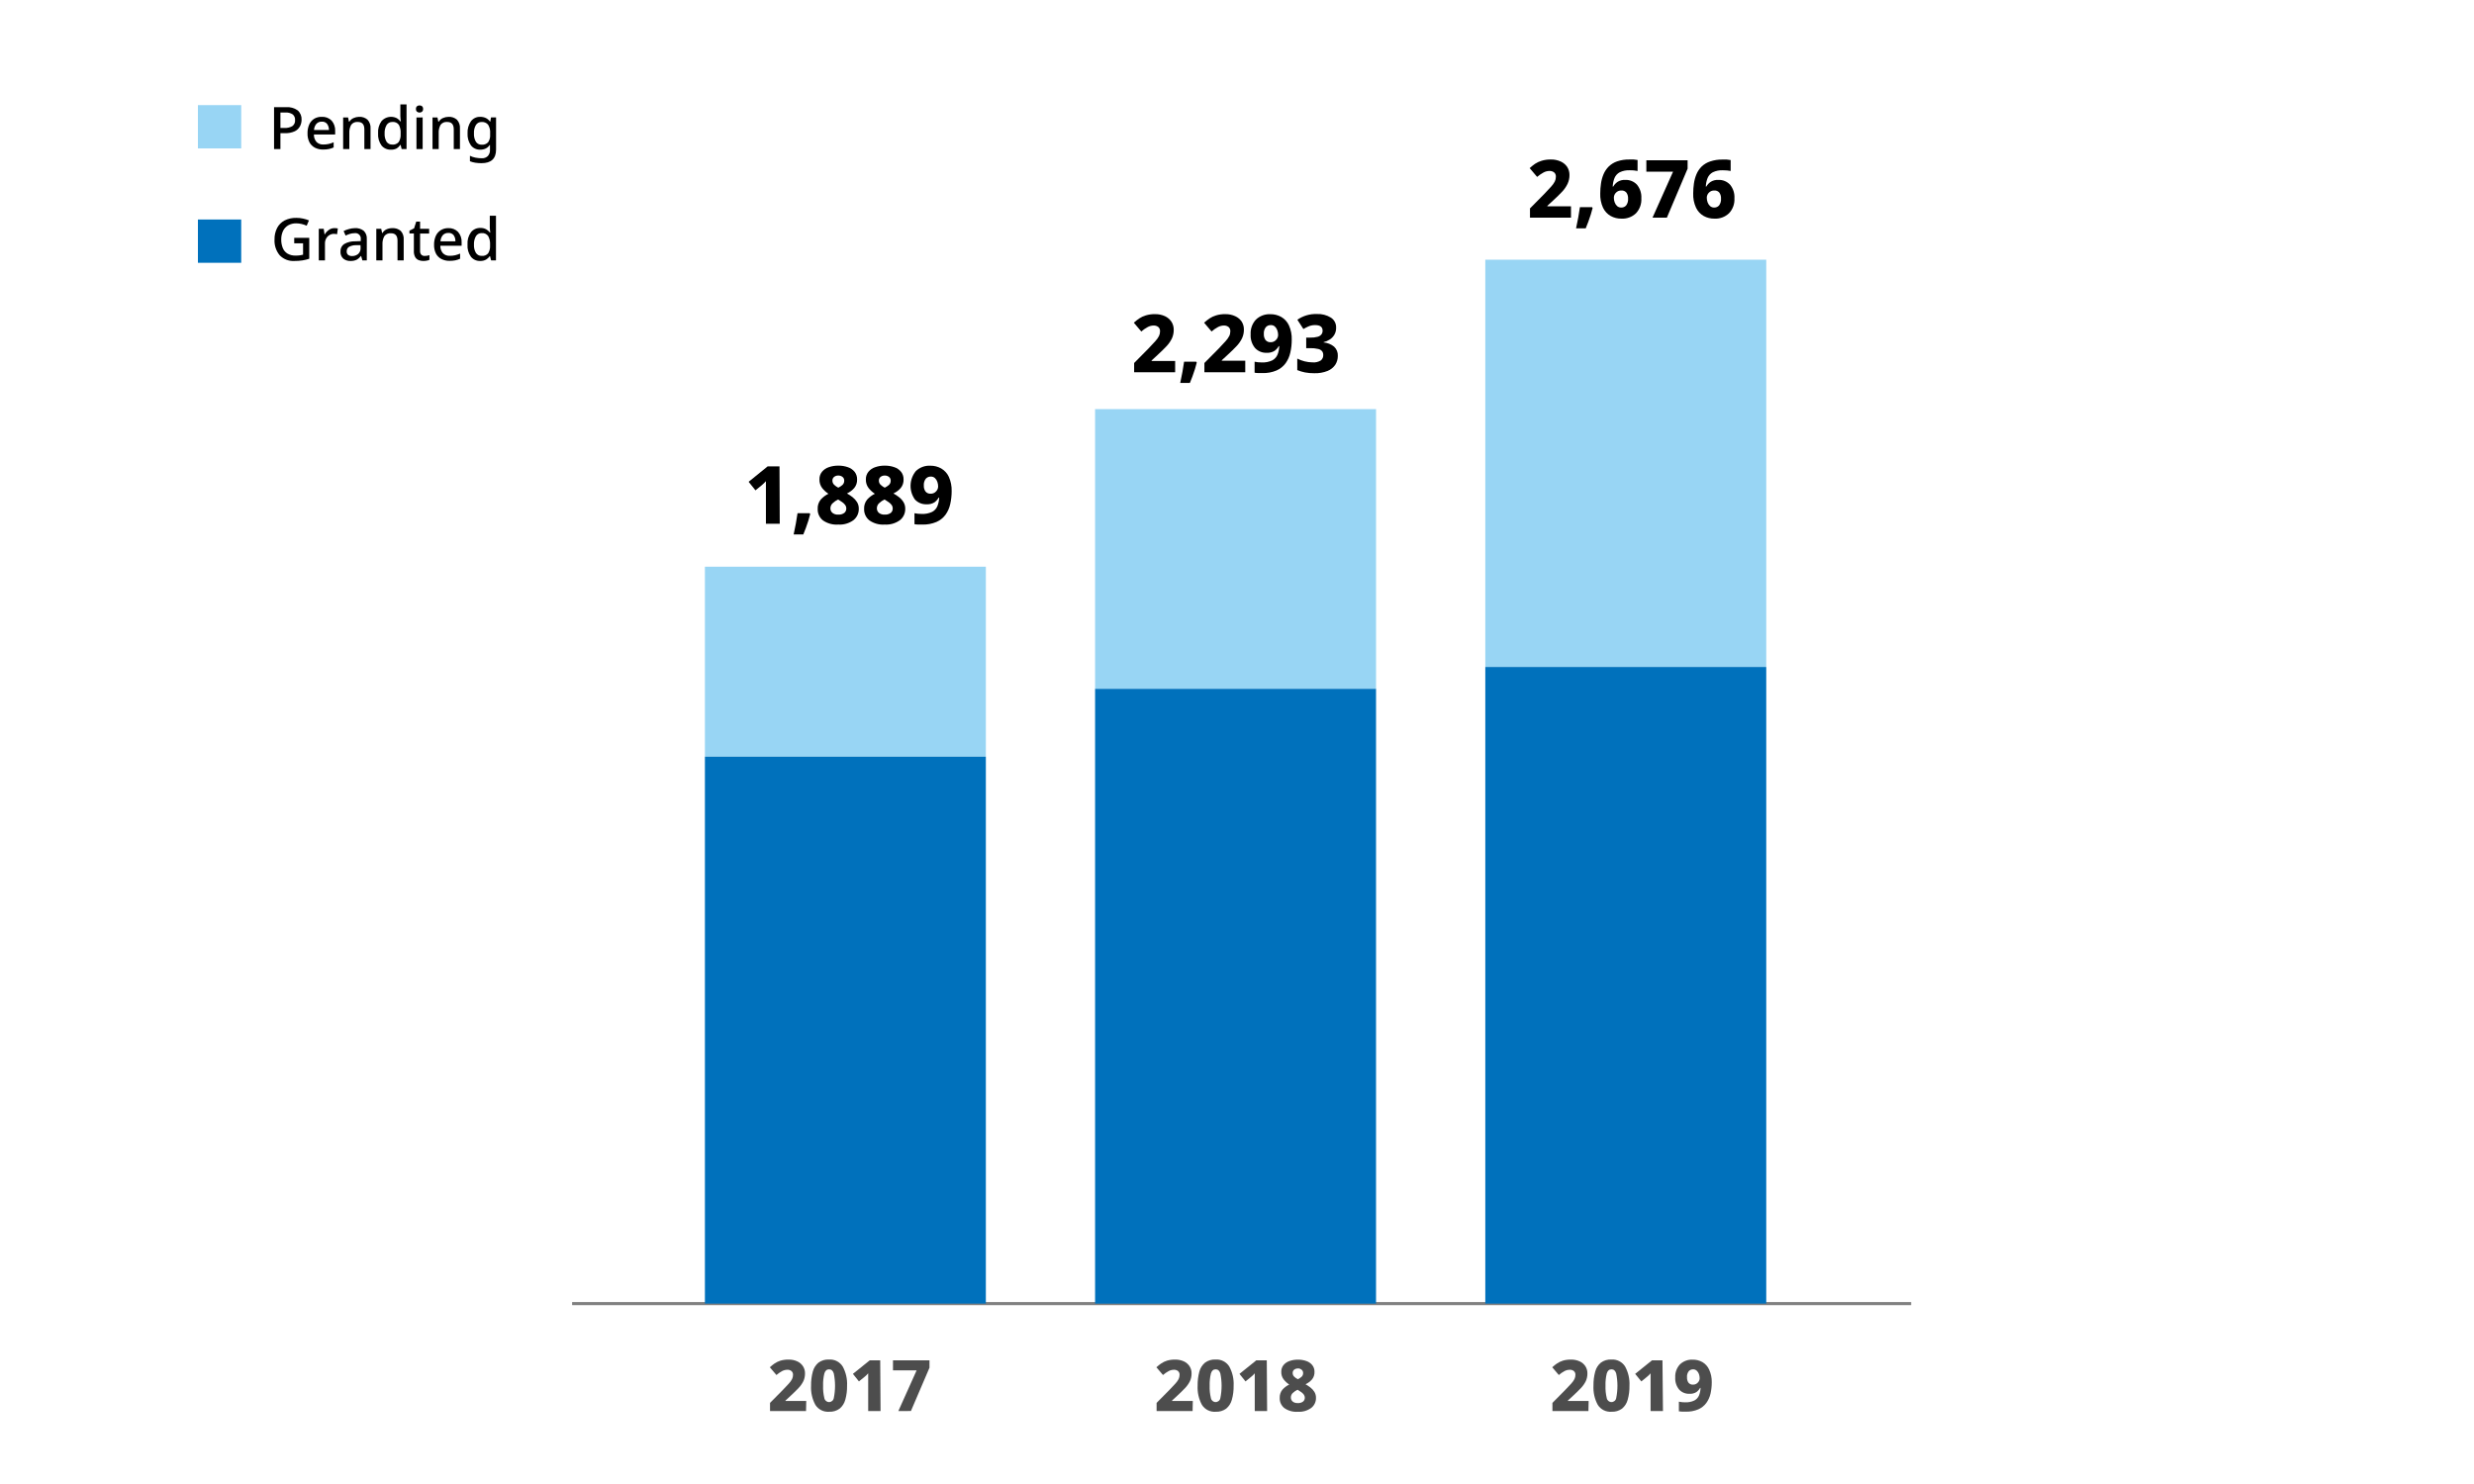
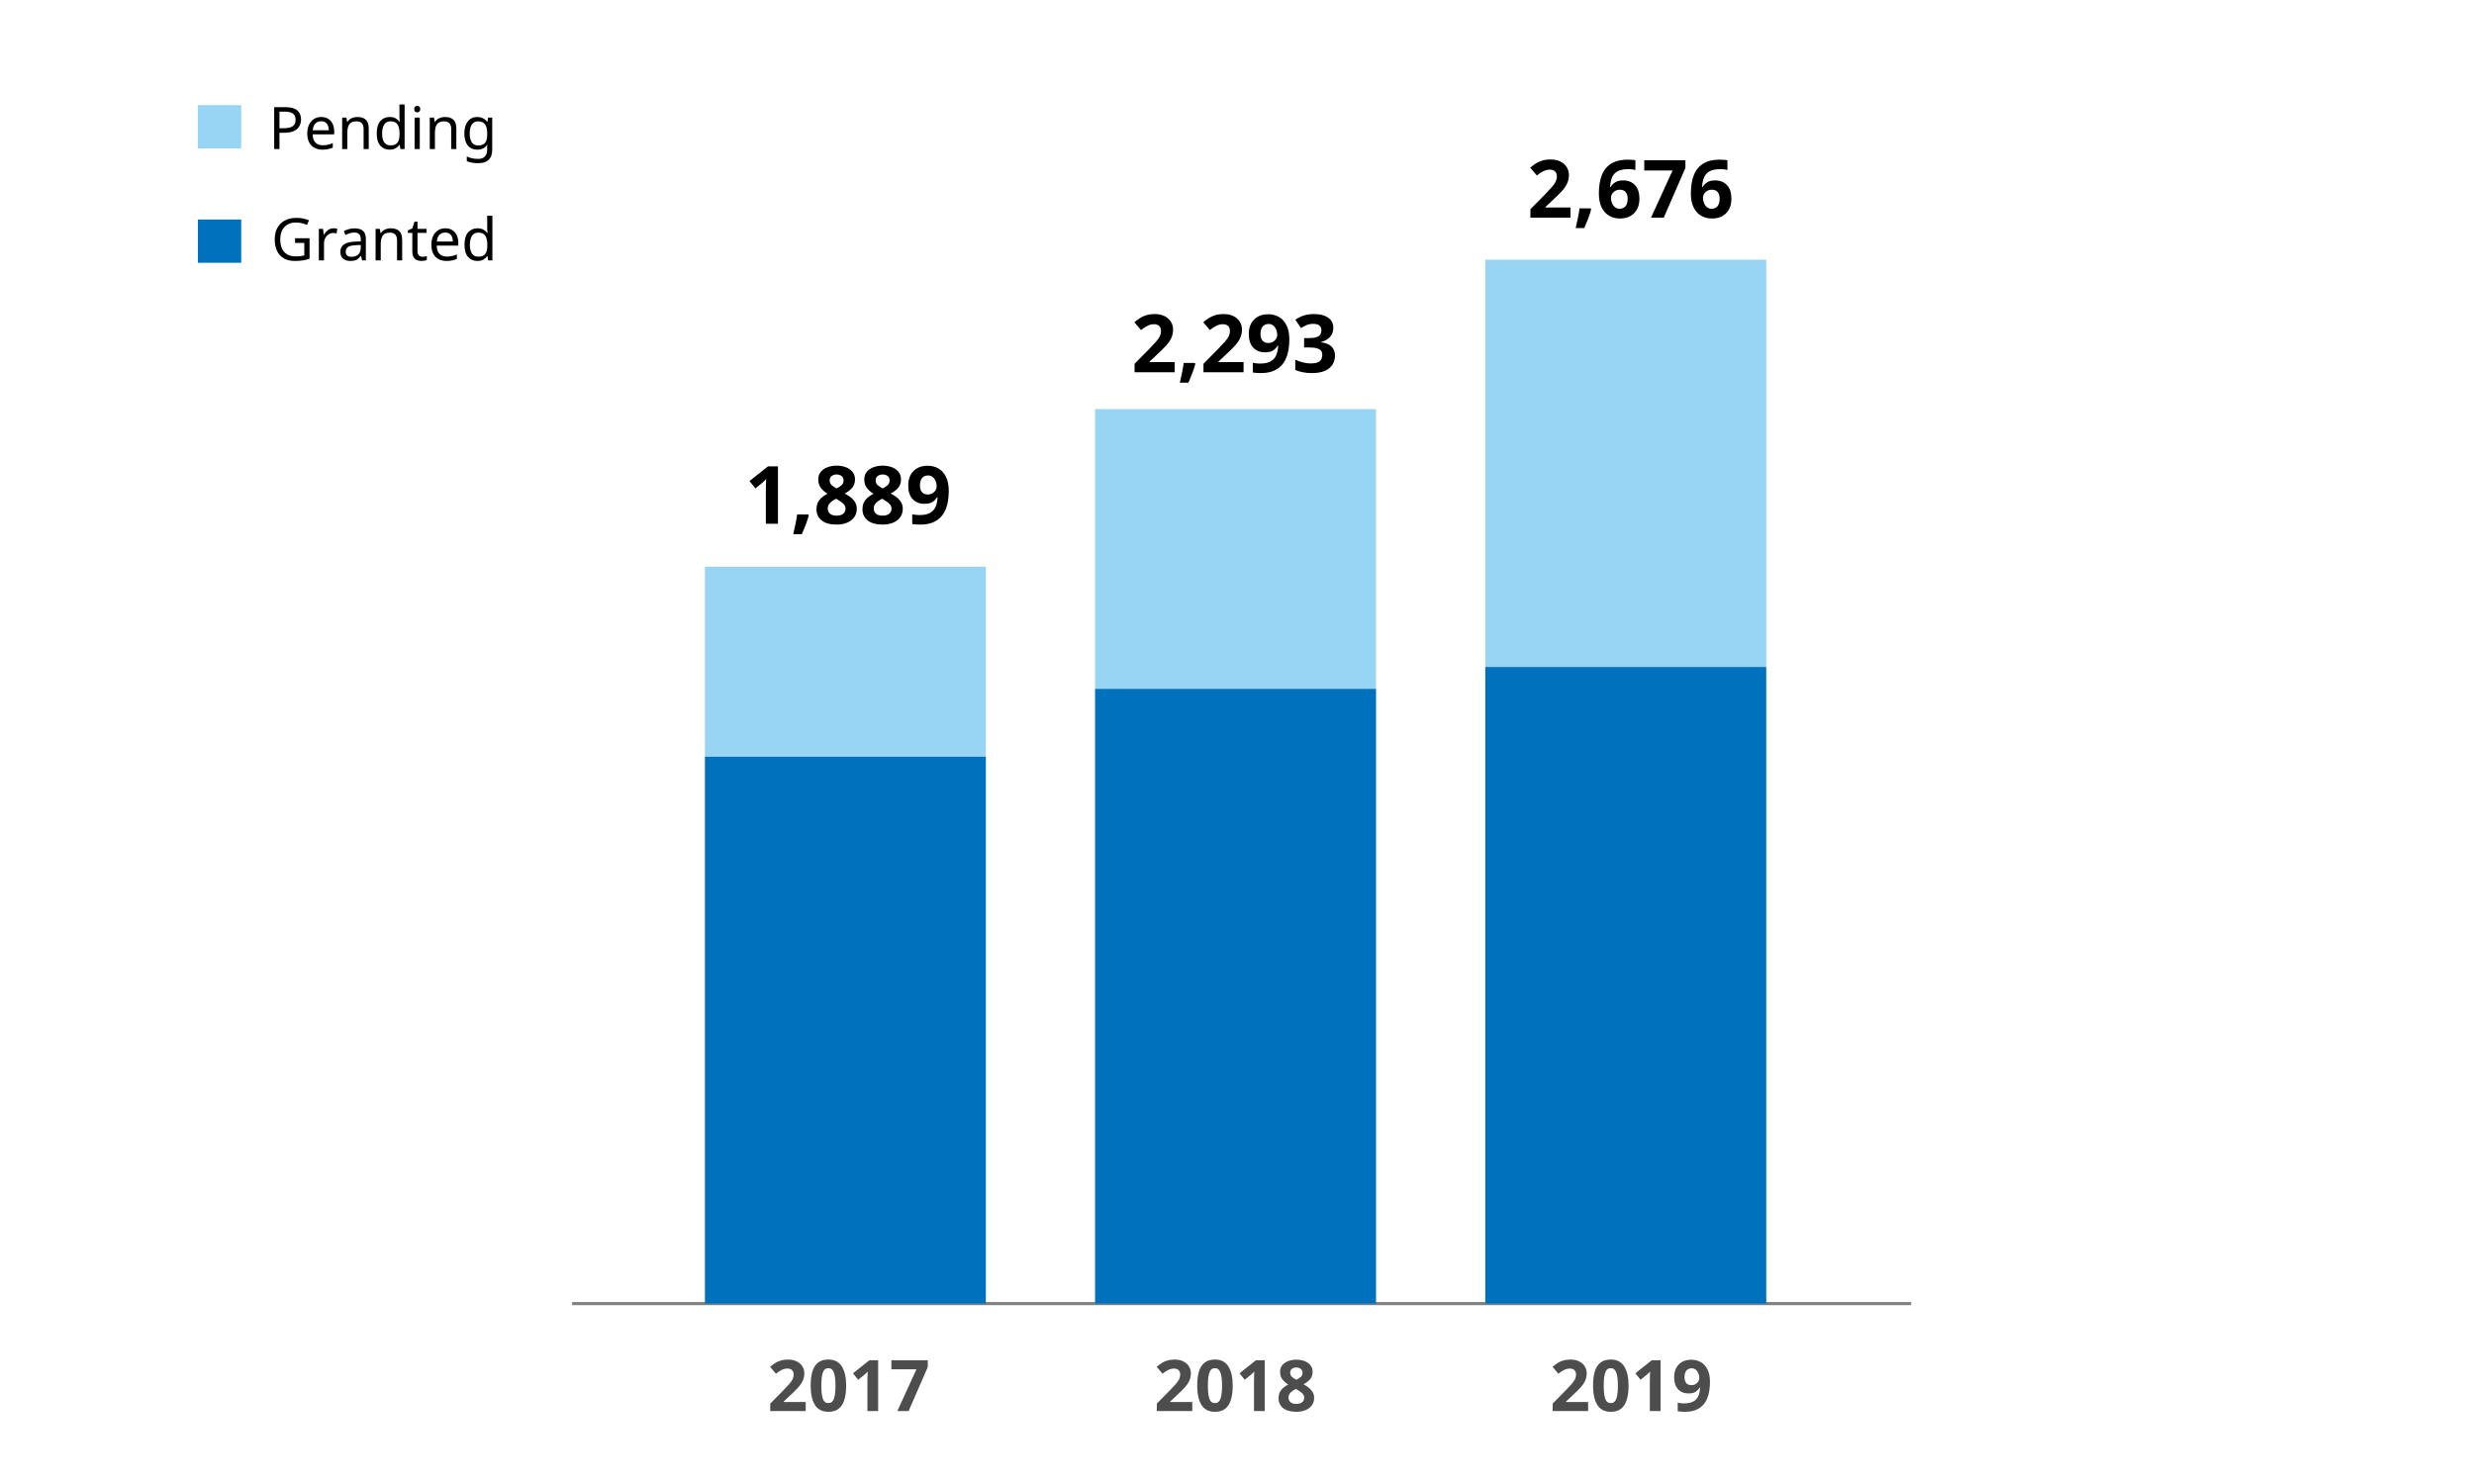
<svg xmlns="http://www.w3.org/2000/svg" viewBox="0 0 800 480">
  <defs>
-     <style>.cls-1{fill:none;stroke:gray;stroke-miterlimit:10;}.cls-2{fill:#98d5f4;}.cls-3{fill:#0071bc;}.cls-4{fill:#4d4d4d;}</style>
+     <style>.a{fill:none;stroke:gray;stroke-miterlimit:10;}.b{fill:#98d5f4;}.c{fill:#0071bc;}.d{font-size:19px;font-family:NotoSans-Medium, Noto Sans;font-weight:500;}.e{letter-spacing:-0.02em;}.f{font-size:23px;fill:#4d4d4d;}.f,.g{font-family:NotoSans-ExtraBold, Noto Sans;font-weight:800;}.g{font-size:26px;}</style>
  </defs>
-   <g id="Layer_1" data-name="Layer 1">
-     <line class="cls-1" x1="185" y1="421.65" x2="618" y2="421.65" />
-     <rect class="cls-2" x="227.94" y="183.3" width="90.85" height="61.45" />
-     <rect class="cls-2" x="354.11" y="132.33" width="90.85" height="90.47" />
-     <rect class="cls-2" x="480.29" y="84" width="90.85" height="131.73" />
-     <rect class="cls-3" x="227.94" y="244.75" width="90.85" height="176.9" />
-     <rect class="cls-3" x="354.11" y="222.8" width="90.85" height="198.86" />
-     <rect class="cls-3" x="480.29" y="215.73" width="90.85" height="205.92" />
-   </g>
-   <g id="Layer_3" data-name="Layer 3">
-     <path d="M92.42,34.66a5.8,5.8,0,0,1,3.88,1.07,3.79,3.79,0,0,1,1.22,3A4.58,4.58,0,0,1,97,40.85a3.7,3.7,0,0,1-1.68,1.61,6.94,6.94,0,0,1-3.19.61H90.68v5.15H88.62V34.66Zm-.15,1.73H90.68v5h1.23a4.85,4.85,0,0,0,2.61-.58,2.19,2.19,0,0,0,.89-2A2.17,2.17,0,0,0,94.65,37,3.84,3.84,0,0,0,92.27,36.39Z" />
-     <path d="M104.05,37.79A4.16,4.16,0,0,1,107.23,39a4.79,4.79,0,0,1,1.15,3.39v1.1h-6.87a3.5,3.5,0,0,0,.82,2.41,2.91,2.91,0,0,0,2.22.84,7.66,7.66,0,0,0,1.75-.18,8.78,8.78,0,0,0,1.59-.54v1.67a7.33,7.33,0,0,1-1.56.52,9.14,9.14,0,0,1-1.86.16,5.53,5.53,0,0,1-2.62-.59,4.2,4.2,0,0,1-1.78-1.74,6,6,0,0,1-.63-2.89,6.8,6.8,0,0,1,.57-2.93,4.27,4.27,0,0,1,1.62-1.83A4.49,4.49,0,0,1,104.05,37.79Zm0,1.56a2.27,2.27,0,0,0-1.74.7,3.35,3.35,0,0,0-.77,2h4.83a3.27,3.27,0,0,0-.58-1.95A2,2,0,0,0,104.05,39.35Z" />
-     <path d="M116.08,37.79a3.85,3.85,0,0,1,2.74.9,3.78,3.78,0,0,1,1,2.86v6.67h-2V41.84c0-1.6-.7-2.39-2.11-2.39a2.37,2.37,0,0,0-2.16.93,5,5,0,0,0-.59,2.68v5.16h-2V38h1.6l.28,1.37h.12a3,3,0,0,1,1.36-1.18A4.51,4.51,0,0,1,116.08,37.79Z" />
-     <path d="M126.38,48.41a3.71,3.71,0,0,1-3-1.33,6,6,0,0,1-1.12-3.95,6,6,0,0,1,1.14-4,4.13,4.13,0,0,1,4.91-.91,4,4,0,0,1,1.19,1.06h.12c0-.17-.06-.43-.1-.78a7.65,7.65,0,0,1-.06-.89V33.78h2V48.22h-1.58l-.34-1.36h-.1A3.87,3.87,0,0,1,128.3,48,3.69,3.69,0,0,1,126.38,48.41Zm.47-1.65a2.4,2.4,0,0,0,2.08-.82,4.24,4.24,0,0,0,.62-2.48v-.31A5.29,5.29,0,0,0,129,40.4a2.29,2.29,0,0,0-2.14-.95,2.08,2.08,0,0,0-1.86,1,5.07,5.07,0,0,0-.63,2.74,4.73,4.73,0,0,0,.63,2.66A2.12,2.12,0,0,0,126.85,46.76Z" />
-     <path d="M135.67,34.09a1.32,1.32,0,0,1,.8.26,1.1,1.1,0,0,1,.34.9,1.09,1.09,0,0,1-.34.88,1.28,1.28,0,0,1-.8.28,1.29,1.29,0,0,1-.82-.28,1.06,1.06,0,0,1-.34-.88,1.07,1.07,0,0,1,.34-.9A1.34,1.34,0,0,1,135.67,34.09Zm1,3.89V48.22h-2V38Z" />
-     <path d="M145,37.79a3.81,3.81,0,0,1,2.73.9,3.74,3.74,0,0,1,1,2.86v6.67h-2V41.84c0-1.6-.7-2.39-2.11-2.39a2.37,2.37,0,0,0-2.16.93,5,5,0,0,0-.6,2.68v5.16h-2V38h1.6l.28,1.37h.12a3,3,0,0,1,1.35-1.18A4.59,4.59,0,0,1,145,37.79Z" />
-     <path d="M155.31,37.79a4.16,4.16,0,0,1,1.79.38,3.56,3.56,0,0,1,1.35,1.16h.09l.23-1.35h1.64V48.36q0,4.43-4.74,4.42a12.81,12.81,0,0,1-2-.15,7.93,7.93,0,0,1-1.71-.47V50.39a6.91,6.91,0,0,0,1.78.6,10.56,10.56,0,0,0,2.08.2,2.57,2.57,0,0,0,1.93-.72,2.75,2.75,0,0,0,.69-2v-.34c0-.17,0-.38,0-.65s0-.47,0-.6h-.08a3.19,3.19,0,0,1-1.3,1.16,4,4,0,0,1-1.78.37,3.63,3.63,0,0,1-3-1.39,6.16,6.16,0,0,1-1.09-3.89,6.27,6.27,0,0,1,1.09-3.9A3.59,3.59,0,0,1,155.31,37.79Zm.42,1.67a2.07,2.07,0,0,0-1.83.95,4.82,4.82,0,0,0-.64,2.74,4.77,4.77,0,0,0,.64,2.72,2.12,2.12,0,0,0,1.87.93,2.57,2.57,0,0,0,2.06-.77,3.84,3.84,0,0,0,.66-2.52v-.38a4.56,4.56,0,0,0-.67-2.82A2.5,2.5,0,0,0,155.73,39.46Z" />
-     <path d="M95.14,76.93H100v6.76a14,14,0,0,1-2.21.54,16.43,16.43,0,0,1-2.57.18,6.1,6.1,0,0,1-4.78-1.84,7.38,7.38,0,0,1-1.67-5.13,7.79,7.79,0,0,1,.83-3.69A5.74,5.74,0,0,1,92,71.32a8,8,0,0,1,3.82-.85A9.39,9.39,0,0,1,98,70.7a10.56,10.56,0,0,1,1.9.59L99.17,73a10.07,10.07,0,0,0-1.58-.54,7.65,7.65,0,0,0-1.8-.22,5.14,5.14,0,0,0-2.6.64,4.27,4.27,0,0,0-1.67,1.82,6.28,6.28,0,0,0-.58,2.77,7.14,7.14,0,0,0,.48,2.7A3.78,3.78,0,0,0,92.92,82a4.88,4.88,0,0,0,2.68.67A9,9,0,0,0,97,82.58c.37-.06.71-.12,1-.2V78.7H95.14Z" />
-     <path d="M108.12,73.79a5.62,5.62,0,0,1,1.12.1L109,75.77a3.88,3.88,0,0,0-1-.13,2.77,2.77,0,0,0-1.44.38,2.81,2.81,0,0,0-1.07,1.09,3.32,3.32,0,0,0-.41,1.72v5.39h-2V74h1.6l.27,1.83H105a4.67,4.67,0,0,1,1.28-1.42A3,3,0,0,1,108.12,73.79Z" />
-     <path d="M114.73,73.79a4.22,4.22,0,0,1,2.88.85,3.35,3.35,0,0,1,1,2.65v6.93h-1.43l-.4-1.42h-.07a4.58,4.58,0,0,1-1.4,1.22,4.34,4.34,0,0,1-2,.39,3.5,3.5,0,0,1-2.3-.75,2.85,2.85,0,0,1-.91-2.34,2.69,2.69,0,0,1,1.19-2.39,6.84,6.84,0,0,1,3.61-.88l1.75-.06v-.57a1.74,1.74,0,0,0-2-2,5.12,5.12,0,0,0-1.51.23,9.23,9.23,0,0,0-1.38.55l-.65-1.46a7.87,7.87,0,0,1,1.66-.64A7.55,7.55,0,0,1,114.73,73.79Zm1.84,5.51-1.36,0a4.54,4.54,0,0,0-2.43.59,1.66,1.66,0,0,0-.67,1.41,1.36,1.36,0,0,0,.47,1.15,2,2,0,0,0,1.24.37,3,3,0,0,0,2-.67,2.47,2.47,0,0,0,.78-2Z" />
-     <path d="M126.85,73.79a3.83,3.83,0,0,1,2.74.9,3.78,3.78,0,0,1,.95,2.86v6.67h-2V77.84c0-1.6-.7-2.39-2.11-2.39a2.36,2.36,0,0,0-2.15.93,5,5,0,0,0-.6,2.68v5.16h-2V74h1.59l.29,1.37h.11A3,3,0,0,1,125,74.17,4.58,4.58,0,0,1,126.85,73.79Z" />
-     <path d="M137.32,82.78a4.4,4.4,0,0,0,1.54-.25v1.52a3.8,3.8,0,0,1-.87.26,6,6,0,0,1-1.11.1,4,4,0,0,1-1.52-.28,2.28,2.28,0,0,1-1.12-1,3.84,3.84,0,0,1-.41-2V75.52H132.4v-.91l1.5-.76.7-2.17h1.24V74h2.93v1.54h-2.93v5.63a1.66,1.66,0,0,0,.41,1.23A1.45,1.45,0,0,0,137.32,82.78Z" />
-     <path d="M144.94,73.79A4.12,4.12,0,0,1,148.11,75a4.75,4.75,0,0,1,1.16,3.39v1.1h-6.88a3.55,3.55,0,0,0,.83,2.41,2.9,2.9,0,0,0,2.21.84,7.75,7.75,0,0,0,1.76-.18,9.05,9.05,0,0,0,1.59-.54v1.67a7.33,7.33,0,0,1-1.56.52,9.14,9.14,0,0,1-1.86.16,5.53,5.53,0,0,1-2.62-.59A4.15,4.15,0,0,1,141,82.08a6,6,0,0,1-.64-2.89,6.8,6.8,0,0,1,.58-2.93,4.27,4.27,0,0,1,1.62-1.83A4.49,4.49,0,0,1,144.94,73.79Zm0,1.56a2.27,2.27,0,0,0-1.74.7,3.35,3.35,0,0,0-.77,2h4.83a3.27,3.27,0,0,0-.58-2A2,2,0,0,0,144.94,75.35Z" />
-     <path d="M155.3,84.41a3.7,3.7,0,0,1-3-1.33,6,6,0,0,1-1.12-4,6,6,0,0,1,1.14-4,3.73,3.73,0,0,1,3-1.35,3.68,3.68,0,0,1,1.9.44,3.88,3.88,0,0,1,1.2,1.06h.11l-.09-.78a7.65,7.65,0,0,1-.06-.89V69.78h2V84.22h-1.58l-.34-1.36h-.1a3.79,3.79,0,0,1-1.18,1.1A3.62,3.62,0,0,1,155.3,84.41Zm.47-1.65a2.4,2.4,0,0,0,2.08-.82,4.24,4.24,0,0,0,.62-2.48v-.31a5.29,5.29,0,0,0-.58-2.75,2.29,2.29,0,0,0-2.14-1,2.08,2.08,0,0,0-1.86,1,5.07,5.07,0,0,0-.63,2.74,4.73,4.73,0,0,0,.63,2.66A2.12,2.12,0,0,0,155.77,82.76Z" />
-     <path class="cls-4" d="M260.64,456.41H249v-2.65l4.07-4.11c.83-.86,1.49-1.57,2-2.12a7.06,7.06,0,0,0,1.05-1.46,3.11,3.11,0,0,0,.31-1.35,1.52,1.52,0,0,0-.52-1.27,2,2,0,0,0-1.3-.4,3.67,3.67,0,0,0-1.71.43,10.53,10.53,0,0,0-1.83,1.27l-2.14-2.51a15.23,15.23,0,0,1,1.52-1.21,7.3,7.3,0,0,1,1.9-.92,8.72,8.72,0,0,1,2.63-.35,6.44,6.44,0,0,1,2.85.58,4.43,4.43,0,0,1,1.84,1.59,4.14,4.14,0,0,1,.64,2.29,5.9,5.9,0,0,1-.52,2.51,9,9,0,0,1-1.57,2.23c-.69.73-1.53,1.56-2.53,2.48l-1.7,1.57v.13h6.72Z" />
-     <path class="cls-4" d="M273.91,448.2a15.81,15.81,0,0,1-.57,4.53,5.61,5.61,0,0,1-1.84,2.9,5.36,5.36,0,0,1-3.41,1,4.83,4.83,0,0,1-4.43-2.23,11.71,11.71,0,0,1-1.39-6.21,16.27,16.27,0,0,1,.56-4.54,5.62,5.62,0,0,1,1.84-2.91,5.32,5.32,0,0,1,3.42-1A4.83,4.83,0,0,1,272.5,442,11.67,11.67,0,0,1,273.91,448.2Zm-7.75,0a14.61,14.61,0,0,0,.4,4,1.55,1.55,0,0,0,3.06,0,19.9,19.9,0,0,0,0-7.94q-.4-1.35-1.53-1.35t-1.53,1.35A14.71,14.71,0,0,0,266.16,448.2Z" />
-     <path class="cls-4" d="M284.74,456.41h-4v-8.86c0-.19,0-.49,0-.89s0-.82,0-1.27,0-.84,0-1.19a7.07,7.07,0,0,1-.5.54l-.6.54-1.89,1.54-1.95-2.44,5.45-4.39h3.38Z" />
-     <path class="cls-4" d="M290.49,456.41l5.91-13.16h-7.64V440h11.8v2.39l-6,14Z" />
-     <path class="cls-4" d="M385.64,456.41H374v-2.65l4.07-4.11c.83-.86,1.49-1.57,2-2.12a7.06,7.06,0,0,0,1.05-1.46,3.11,3.11,0,0,0,.31-1.35,1.52,1.52,0,0,0-.52-1.27,2,2,0,0,0-1.3-.4,3.67,3.67,0,0,0-1.71.43,10.53,10.53,0,0,0-1.83,1.27l-2.14-2.51a15.23,15.23,0,0,1,1.52-1.21,7.3,7.3,0,0,1,1.9-.92,8.72,8.72,0,0,1,2.63-.35,6.44,6.44,0,0,1,2.85.58,4.43,4.43,0,0,1,1.84,1.59,4.14,4.14,0,0,1,.64,2.29,5.9,5.9,0,0,1-.52,2.51,9,9,0,0,1-1.57,2.23c-.69.73-1.53,1.56-2.53,2.48l-1.7,1.57v.13h6.72Z" />
-     <path class="cls-4" d="M398.91,448.2a15.81,15.81,0,0,1-.57,4.53,5.61,5.61,0,0,1-1.84,2.9,5.36,5.36,0,0,1-3.41,1,4.83,4.83,0,0,1-4.43-2.23,11.71,11.71,0,0,1-1.39-6.21,16.27,16.27,0,0,1,.56-4.54,5.62,5.62,0,0,1,1.84-2.91,5.32,5.32,0,0,1,3.42-1A4.83,4.83,0,0,1,397.5,442,11.67,11.67,0,0,1,398.91,448.2Zm-7.75,0a14.61,14.61,0,0,0,.4,4,1.55,1.55,0,0,0,3.06,0,19.9,19.9,0,0,0,0-7.94q-.4-1.35-1.53-1.35t-1.53,1.35A14.71,14.71,0,0,0,391.16,448.2Z" />
-     <path class="cls-4" d="M409.74,456.41h-4v-8.86c0-.19,0-.49,0-.89s0-.82,0-1.27,0-.84,0-1.19a7.07,7.07,0,0,1-.5.54l-.6.54-1.89,1.54-1.95-2.44,5.45-4.39h3.38Z" />
-     <path class="cls-4" d="M419.7,439.78a8,8,0,0,1,2.72.44,4.19,4.19,0,0,1,1.92,1.32,3.37,3.37,0,0,1,.72,2.2,3.63,3.63,0,0,1-.82,2.45,6.23,6.23,0,0,1-2.08,1.55,12.3,12.3,0,0,1,1.6,1.06,5.32,5.32,0,0,1,1.27,1.41,3.53,3.53,0,0,1,.51,1.9,4,4,0,0,1-1.53,3.28,6.69,6.69,0,0,1-4.33,1.25,6.79,6.79,0,0,1-4.4-1.22,4,4,0,0,1-1.47-3.24,4,4,0,0,1,.89-2.71,7.15,7.15,0,0,1,2.19-1.64,7.4,7.4,0,0,1-1.81-1.67,3.83,3.83,0,0,1-.76-2.45,3.32,3.32,0,0,1,.72-2.17,4.31,4.31,0,0,1,1.94-1.32A8.08,8.08,0,0,1,419.7,439.78ZM417.42,452a1.69,1.69,0,0,0,.56,1.31,2.4,2.4,0,0,0,1.65.51,2.6,2.6,0,0,0,1.74-.49,1.59,1.59,0,0,0,.56-1.26,1.66,1.66,0,0,0-.33-1,3.85,3.85,0,0,0-.82-.79c-.32-.22-.62-.41-.9-.58l-.3-.19a5.94,5.94,0,0,0-1.55,1.06A1.94,1.94,0,0,0,417.42,452Zm2.26-9.36a1.84,1.84,0,0,0-1.2.39,1.29,1.29,0,0,0-.48,1.06,1.59,1.59,0,0,0,.49,1.19,4.35,4.35,0,0,0,1.19.83,5,5,0,0,0,1.17-.76,1.57,1.57,0,0,0,.53-1.26,1.28,1.28,0,0,0-.5-1.06A1.88,1.88,0,0,0,419.68,442.61Z" />
-     <path class="cls-4" d="M513.64,456.41H502v-2.65l4.07-4.11c.83-.86,1.49-1.57,2-2.12a7.06,7.06,0,0,0,1.05-1.46,3.11,3.11,0,0,0,.31-1.35,1.52,1.52,0,0,0-.52-1.27,2,2,0,0,0-1.3-.4,3.67,3.67,0,0,0-1.71.43,10.53,10.53,0,0,0-1.83,1.27l-2.14-2.51a15.23,15.23,0,0,1,1.52-1.21,7.3,7.3,0,0,1,1.9-.92,8.72,8.72,0,0,1,2.63-.35,6.44,6.44,0,0,1,2.85.58,4.43,4.43,0,0,1,1.84,1.59,4.14,4.14,0,0,1,.64,2.29,5.9,5.9,0,0,1-.52,2.51,9,9,0,0,1-1.57,2.23c-.69.73-1.53,1.56-2.53,2.48l-1.7,1.57v.13h6.72Z" />
-     <path class="cls-4" d="M526.91,448.2a15.81,15.81,0,0,1-.57,4.53,5.61,5.61,0,0,1-1.84,2.9,5.36,5.36,0,0,1-3.41,1,4.83,4.83,0,0,1-4.43-2.23,11.71,11.71,0,0,1-1.39-6.21,16.27,16.27,0,0,1,.56-4.54,5.62,5.62,0,0,1,1.84-2.91,5.32,5.32,0,0,1,3.42-1A4.83,4.83,0,0,1,525.5,442,11.67,11.67,0,0,1,526.91,448.2Zm-7.75,0a14.61,14.61,0,0,0,.4,4,1.55,1.55,0,0,0,3.06,0,19.9,19.9,0,0,0,0-7.94q-.4-1.35-1.53-1.35t-1.53,1.35A14.71,14.71,0,0,0,519.16,448.2Z" />
-     <path class="cls-4" d="M537.74,456.41h-4v-8.86c0-.19,0-.49,0-.89s0-.82,0-1.27,0-.84,0-1.19a7.07,7.07,0,0,1-.5.54l-.6.54-1.89,1.54-2-2.44,5.45-4.39h3.38Z" />
-     <path class="cls-4" d="M553.52,447.09a16.85,16.85,0,0,1-.4,3.7,8.42,8.42,0,0,1-1.36,3,6.46,6.46,0,0,1-2.58,2.06,9.65,9.65,0,0,1-4.06.75c-.32,0-.7,0-1.14,0a9.29,9.29,0,0,1-1.09-.1v-3.13a9.3,9.3,0,0,0,2,.21,6.36,6.36,0,0,0,3-.59,3.29,3.29,0,0,0,1.51-1.64,7.24,7.24,0,0,0,.5-2.44h-.14a4.26,4.26,0,0,1-1.21,1.36,3.83,3.83,0,0,1-2.26.55,4.25,4.25,0,0,1-3.33-1.38,5.63,5.63,0,0,1-1.25-3.91,5.74,5.74,0,0,1,1.52-4.22,5.6,5.6,0,0,1,4.17-1.53,6.16,6.16,0,0,1,3.08.78,5.36,5.36,0,0,1,2.18,2.41A9.19,9.19,0,0,1,553.52,447.09Zm-6-4.18a1.86,1.86,0,0,0-1.45.62,2.87,2.87,0,0,0-.55,2,2.74,2.74,0,0,0,.48,1.71,1.75,1.75,0,0,0,1.47.62,2,2,0,0,0,1.54-.66,2,2,0,0,0,.6-1.39,4.16,4.16,0,0,0-.23-1.35,2.64,2.64,0,0,0-.69-1.08A1.68,1.68,0,0,0,547.54,442.91Z" />
-     <path d="M508,70.41H494.74v-3l4.6-4.65c.94-1,1.68-1.77,2.24-2.4a7.61,7.61,0,0,0,1.18-1.65,3.3,3.3,0,0,0,.35-1.52,1.7,1.7,0,0,0-.58-1.44,2.35,2.35,0,0,0-1.47-.46,4.15,4.15,0,0,0-1.94.5,11.77,11.77,0,0,0-2.07,1.43l-2.41-2.84A17.59,17.59,0,0,1,496.35,53a8,8,0,0,1,2.15-1,9.55,9.55,0,0,1,3-.41,7.3,7.3,0,0,1,3.23.67A5.09,5.09,0,0,1,506.78,54a4.75,4.75,0,0,1,.73,2.59,6.55,6.55,0,0,1-.6,2.83A10.06,10.06,0,0,1,505.14,62c-.78.83-1.73,1.76-2.86,2.8l-1.92,1.77v.16H508Z" />
-     <path d="M514.81,67l.18.28c-.15.63-.35,1.33-.59,2.11s-.51,1.56-.8,2.34-.56,1.49-.84,2.13h-3.12c.24-1.11.48-2.28.71-3.53s.41-2.36.54-3.33Z" />
-     <path d="M517.46,62.53a21.15,21.15,0,0,1,.24-3.17,12,12,0,0,1,.82-3,7.87,7.87,0,0,1,1.65-2.47,7.32,7.32,0,0,1,2.73-1.69,11.75,11.75,0,0,1,4.05-.61c.37,0,.8,0,1.32,0a10.16,10.16,0,0,1,1.26.16V55.3c-.35-.07-.73-.12-1.13-.17s-.87-.06-1.37-.06a6.84,6.84,0,0,0-3.27.65,3.75,3.75,0,0,0-1.68,1.84,8.31,8.31,0,0,0-.59,2.79h.16a4.66,4.66,0,0,1,1.43-1.54,4.25,4.25,0,0,1,2.42-.62,4.92,4.92,0,0,1,3.85,1.56,6.36,6.36,0,0,1,1.4,4.39A6.47,6.47,0,0,1,529,69a6.34,6.34,0,0,1-4.69,1.72,7,7,0,0,1-3.5-.87,6.13,6.13,0,0,1-2.46-2.68A10.24,10.24,0,0,1,517.46,62.53Zm6.79,4.6a2,2,0,0,0,1.6-.7,3.3,3.3,0,0,0,.61-2.21,3.1,3.1,0,0,0-.52-1.9,1.93,1.93,0,0,0-1.64-.7,2.26,2.26,0,0,0-1.79.73,2.29,2.29,0,0,0-.65,1.59,4.29,4.29,0,0,0,.26,1.49,2.94,2.94,0,0,0,.79,1.22A1.93,1.93,0,0,0,524.25,67.13Z" />
-     <path d="M534.36,70.41,541,55.54h-8.63V51.85h13.34v2.7L539,70.41Z" />
-     <path d="M547.52,62.53a22.54,22.54,0,0,1,.23-3.17,12.47,12.47,0,0,1,.82-3,7.87,7.87,0,0,1,1.65-2.47A7.32,7.32,0,0,1,553,52.22a11.77,11.77,0,0,1,4.06-.61c.36,0,.8,0,1.31,0a10.16,10.16,0,0,1,1.26.16V55.3c-.34-.07-.72-.12-1.13-.17s-.86-.06-1.36-.06a6.85,6.85,0,0,0-3.28.65,3.75,3.75,0,0,0-1.68,1.84,8.08,8.08,0,0,0-.58,2.79h.15a4.77,4.77,0,0,1,1.43-1.54,4.28,4.28,0,0,1,2.42-.62,4.92,4.92,0,0,1,3.85,1.56,6.31,6.31,0,0,1,1.4,4.39A6.46,6.46,0,0,1,559.08,69a6.37,6.37,0,0,1-4.7,1.72,7,7,0,0,1-3.49-.87,6.07,6.07,0,0,1-2.46-2.68A10.11,10.11,0,0,1,547.52,62.53Zm6.78,4.6a2,2,0,0,0,1.6-.7,3.3,3.3,0,0,0,.61-2.21,3.1,3.1,0,0,0-.52-1.9,1.91,1.91,0,0,0-1.63-.7,2.28,2.28,0,0,0-1.8.73,2.34,2.34,0,0,0-.65,1.59,4.54,4.54,0,0,0,.26,1.49,3,3,0,0,0,.8,1.22A1.91,1.91,0,0,0,554.3,67.13Z" />
-     <path d="M380,120.41H366.74v-3l4.6-4.65c.94-1,1.68-1.77,2.24-2.4a7.61,7.61,0,0,0,1.18-1.65,3.3,3.3,0,0,0,.35-1.52,1.7,1.7,0,0,0-.58-1.44,2.35,2.35,0,0,0-1.47-.46,4.15,4.15,0,0,0-1.94.5,11.77,11.77,0,0,0-2.07,1.43l-2.41-2.84a17.59,17.59,0,0,1,1.71-1.36,8,8,0,0,1,2.15-1,9.55,9.55,0,0,1,3-.41,7.3,7.3,0,0,1,3.23.67,5.09,5.09,0,0,1,2.08,1.79,4.75,4.75,0,0,1,.73,2.59,6.55,6.55,0,0,1-.6,2.83,10.06,10.06,0,0,1-1.77,2.53c-.78.83-1.73,1.76-2.86,2.8l-1.92,1.77v.16H380Z" />
-     <path d="M386.81,117l.18.28c-.15.63-.35,1.33-.59,2.11s-.51,1.56-.8,2.34-.56,1.49-.84,2.13h-3.12c.24-1.11.48-2.28.71-3.53s.41-2.36.54-3.33Z" />
-     <path d="M402.67,120.41H389.46v-3l4.61-4.65c.93-1,1.68-1.77,2.23-2.4a7.28,7.28,0,0,0,1.18-1.65,3.3,3.3,0,0,0,.36-1.52,1.7,1.7,0,0,0-.59-1.44,2.35,2.35,0,0,0-1.47-.46,4.18,4.18,0,0,0-1.94.5,11.37,11.37,0,0,0-2.06,1.43l-2.42-2.84a17.73,17.73,0,0,1,1.72-1.36,7.89,7.89,0,0,1,2.14-1,9.62,9.62,0,0,1,3-.41,7.25,7.25,0,0,1,3.22.67A5,5,0,0,1,401.5,104a4.66,4.66,0,0,1,.73,2.59,6.55,6.55,0,0,1-.6,2.83,10.06,10.06,0,0,1-1.77,2.53c-.78.83-1.73,1.76-2.86,2.8l-1.92,1.77v.16h7.59Z" />
-     <path d="M417.7,109.88a18.07,18.07,0,0,1-.46,4.17,9.33,9.33,0,0,1-1.53,3.45,7.24,7.24,0,0,1-2.91,2.32,10.84,10.84,0,0,1-4.59.85c-.37,0-.79,0-1.29,0s-.9-.07-1.23-.12V117a11,11,0,0,0,2.28.23,7.2,7.2,0,0,0,3.42-.66,3.68,3.68,0,0,0,1.71-1.86,8.25,8.25,0,0,0,.57-2.76h-.16a4.72,4.72,0,0,1-1.38,1.54,4.34,4.34,0,0,1-2.54.62,4.81,4.81,0,0,1-3.77-1.56,6.36,6.36,0,0,1-1.41-4.42,6.48,6.48,0,0,1,1.72-4.77,6.33,6.33,0,0,1,4.7-1.73,6.94,6.94,0,0,1,3.49.89,6.12,6.12,0,0,1,2.47,2.71A10.44,10.44,0,0,1,417.7,109.88Zm-6.76-4.73a2.08,2.08,0,0,0-1.64.7,3.24,3.24,0,0,0-.62,2.21,3.06,3.06,0,0,0,.54,1.92,2,2,0,0,0,1.67.71,2.23,2.23,0,0,0,1.74-.75,2.28,2.28,0,0,0,.67-1.57,4.38,4.38,0,0,0-.26-1.52,2.92,2.92,0,0,0-.78-1.22A1.85,1.85,0,0,0,410.94,105.15Z" />
-     <path d="M432.05,106a4.33,4.33,0,0,1-.55,2.24,4.7,4.7,0,0,1-1.46,1.55,6.86,6.86,0,0,1-2.05.89v.08a6.13,6.13,0,0,1,3.41,1.37,3.78,3.78,0,0,1,1.2,3,5.19,5.19,0,0,1-.81,2.84,5.53,5.53,0,0,1-2.48,2,10.68,10.68,0,0,1-4.33.75,15.26,15.26,0,0,1-3-.26,14,14,0,0,1-2.49-.75v-3.72a11.16,11.16,0,0,0,4.89,1.22,4.4,4.4,0,0,0,2.75-.64,2.15,2.15,0,0,0,.76-1.75,2,2,0,0,0-.36-1.2,2.28,2.28,0,0,0-1.29-.75,9.72,9.72,0,0,0-2.59-.26h-1.27V109.2h1.3a8.1,8.1,0,0,0,2.44-.28,2.24,2.24,0,0,0,1.21-.8,1.91,1.91,0,0,0,.35-1.15c0-1.22-.79-1.82-2.39-1.82a5.15,5.15,0,0,0-2.27.47,16,16,0,0,0-1.55.8l-1.95-3a10.38,10.38,0,0,1,6.29-1.85,7.91,7.91,0,0,1,4.53,1.15A3.68,3.68,0,0,1,432.05,106Z" />
-     <path d="M252.14,169.41h-4.47v-10c0-.23,0-.56,0-1s0-.92,0-1.42,0-1,0-1.36a5.17,5.17,0,0,1-.58.61c-.24.24-.46.44-.67.62l-2.13,1.74-2.21-2.76,6.16-5h3.82Z" />
-     <path d="M261.81,166l.18.28c-.15.63-.35,1.33-.59,2.11s-.51,1.56-.8,2.34-.56,1.49-.84,2.13h-3.12c.24-1.11.48-2.28.71-3.53s.41-2.36.54-3.33Z" />
-     <path d="M271.09,150.61a9,9,0,0,1,3.08.5,4.76,4.76,0,0,1,2.18,1.49,3.88,3.88,0,0,1,.8,2.48,4.13,4.13,0,0,1-.92,2.77,7,7,0,0,1-2.35,1.76,13.66,13.66,0,0,1,1.8,1.19,6.31,6.31,0,0,1,1.45,1.6,4,4,0,0,1,.57,2.15,4.56,4.56,0,0,1-1.73,3.7,7.51,7.51,0,0,1-4.9,1.42,7.65,7.65,0,0,1-5-1.38,4.52,4.52,0,0,1-1.66-3.67,4.41,4.41,0,0,1,1-3.05,8.08,8.08,0,0,1,2.48-1.86,8.37,8.37,0,0,1-2.05-1.88,4.4,4.4,0,0,1-.86-2.77,3.75,3.75,0,0,1,.82-2.46,4.82,4.82,0,0,1,2.2-1.49A9,9,0,0,1,271.09,150.61Zm-2.57,13.78a1.87,1.87,0,0,0,.64,1.48,2.69,2.69,0,0,0,1.86.58,3,3,0,0,0,2-.55,1.8,1.8,0,0,0,.64-1.43,1.92,1.92,0,0,0-.38-1.16,3.86,3.86,0,0,0-.92-.88q-.56-.37-1-.66l-.34-.21a6.47,6.47,0,0,0-1.75,1.19A2.21,2.21,0,0,0,268.52,164.39Zm2.55-10.58a2.09,2.09,0,0,0-1.35.44,1.46,1.46,0,0,0-.55,1.2,1.83,1.83,0,0,0,.56,1.35,5.61,5.61,0,0,0,1.34.94,5.88,5.88,0,0,0,1.32-.86,1.81,1.81,0,0,0,.6-1.43,1.44,1.44,0,0,0-.56-1.2A2.15,2.15,0,0,0,271.07,153.81Z" />
-     <path d="M286.12,150.61a9,9,0,0,1,3.08.5,4.68,4.68,0,0,1,2.17,1.49,3.83,3.83,0,0,1,.81,2.48,4.13,4.13,0,0,1-.92,2.77,7,7,0,0,1-2.36,1.76,13.12,13.12,0,0,1,1.81,1.19,6.09,6.09,0,0,1,1.44,1.6,4,4,0,0,1,.57,2.15,4.55,4.55,0,0,1-1.72,3.7,7.54,7.54,0,0,1-4.91,1.42,7.62,7.62,0,0,1-5-1.38,4.53,4.53,0,0,1-1.67-3.67,4.42,4.42,0,0,1,1-3.05,8,8,0,0,1,2.48-1.86,8.37,8.37,0,0,1-2.05-1.88,4.34,4.34,0,0,1-.86-2.77,3.75,3.75,0,0,1,.82-2.46,4.74,4.74,0,0,1,2.19-1.49A9,9,0,0,1,286.12,150.61Zm-2.57,13.78a1.9,1.9,0,0,0,.63,1.48,2.73,2.73,0,0,0,1.86.58,3,3,0,0,0,2-.55,1.79,1.79,0,0,0,.63-1.43,1.91,1.91,0,0,0-.37-1.16,3.9,3.9,0,0,0-.93-.88c-.36-.25-.7-.47-1-.66l-.34-.21a6.47,6.47,0,0,0-1.75,1.19A2.21,2.21,0,0,0,283.55,164.39Zm2.54-10.58a2.12,2.12,0,0,0-1.35.44,1.48,1.48,0,0,0-.54,1.2,1.79,1.79,0,0,0,.56,1.35,5.75,5.75,0,0,0,1.33.94,6,6,0,0,0,1.33-.86,1.81,1.81,0,0,0,.6-1.43,1.47,1.47,0,0,0-.56-1.2A2.16,2.16,0,0,0,286.09,153.81Z" />
-     <path d="M307.73,158.88a18.63,18.63,0,0,1-.46,4.17,9.33,9.33,0,0,1-1.53,3.45,7.24,7.24,0,0,1-2.91,2.32,10.91,10.91,0,0,1-4.59.85c-.37,0-.8,0-1.29,0s-.91-.07-1.24-.12V166a11.11,11.11,0,0,0,2.29.23,7.2,7.2,0,0,0,3.42-.66,3.66,3.66,0,0,0,1.7-1.86,8.49,8.49,0,0,0,.58-2.76h-.16a5,5,0,0,1-1.38,1.54,4.36,4.36,0,0,1-2.55.62,4.84,4.84,0,0,1-3.77-1.56,7.57,7.57,0,0,1,.32-9.19,6.33,6.33,0,0,1,4.7-1.73,7,7,0,0,1,3.49.89,6.12,6.12,0,0,1,2.47,2.71A10.58,10.58,0,0,1,307.73,158.88ZM301,154.15a2.07,2.07,0,0,0-1.64.7,3.24,3.24,0,0,0-.63,2.21,3.07,3.07,0,0,0,.55,1.92,2,2,0,0,0,1.66.71,2.25,2.25,0,0,0,1.75-.75,2.28,2.28,0,0,0,.67-1.57,4.38,4.38,0,0,0-.26-1.52,2.92,2.92,0,0,0-.78-1.22A1.86,1.86,0,0,0,301,154.15Z" />
-     <rect class="cls-2" x="64" y="34" width="14" height="14" />
-     <rect class="cls-3" x="64" y="71" width="14" height="14" />
-   </g>
+   <line class="a" x1="185" y1="421.65" x2="618" y2="421.65" />
+   <rect class="b" x="227.94" y="183.3" width="90.85" height="61.45" />
+   <rect class="b" x="354.11" y="132.33" width="90.85" height="90.47" />
+   <rect class="b" x="480.29" y="84" width="90.85" height="131.73" />
+   <rect class="c" x="227.94" y="244.75" width="90.85" height="176.9" />
+   <rect class="c" x="354.11" y="222.8" width="90.85" height="198.86" />
+   <rect class="c" x="480.29" y="215.73" width="90.85" height="205.92" />
+   <text class="d" transform="translate(86.82 48.22)">Pending<tspan x="0.86" y="36">G</tspan>
+     <tspan class="e" x="14.67" y="36">r</tspan>
+     <tspan x="22.36" y="36">anted</tspan>
+   </text>
+   <text class="f" transform="translate(248.15 456.41)">2017</text>
+   <text class="f" transform="translate(373.15 456.41)">2018</text>
+   <text class="f" transform="translate(501.15 456.41)">2019</text>
+   <text class="g" transform="translate(493.83 70.41)">2,676</text>
+   <text class="g" transform="translate(365.83 120.41)">2,293</text>
+   <text class="g" transform="translate(240.83 169.41)">1,889</text>
+   <rect class="b" x="64" y="34" width="14" height="14" />
+   <rect class="c" x="64" y="71" width="14" height="14" />
</svg>
